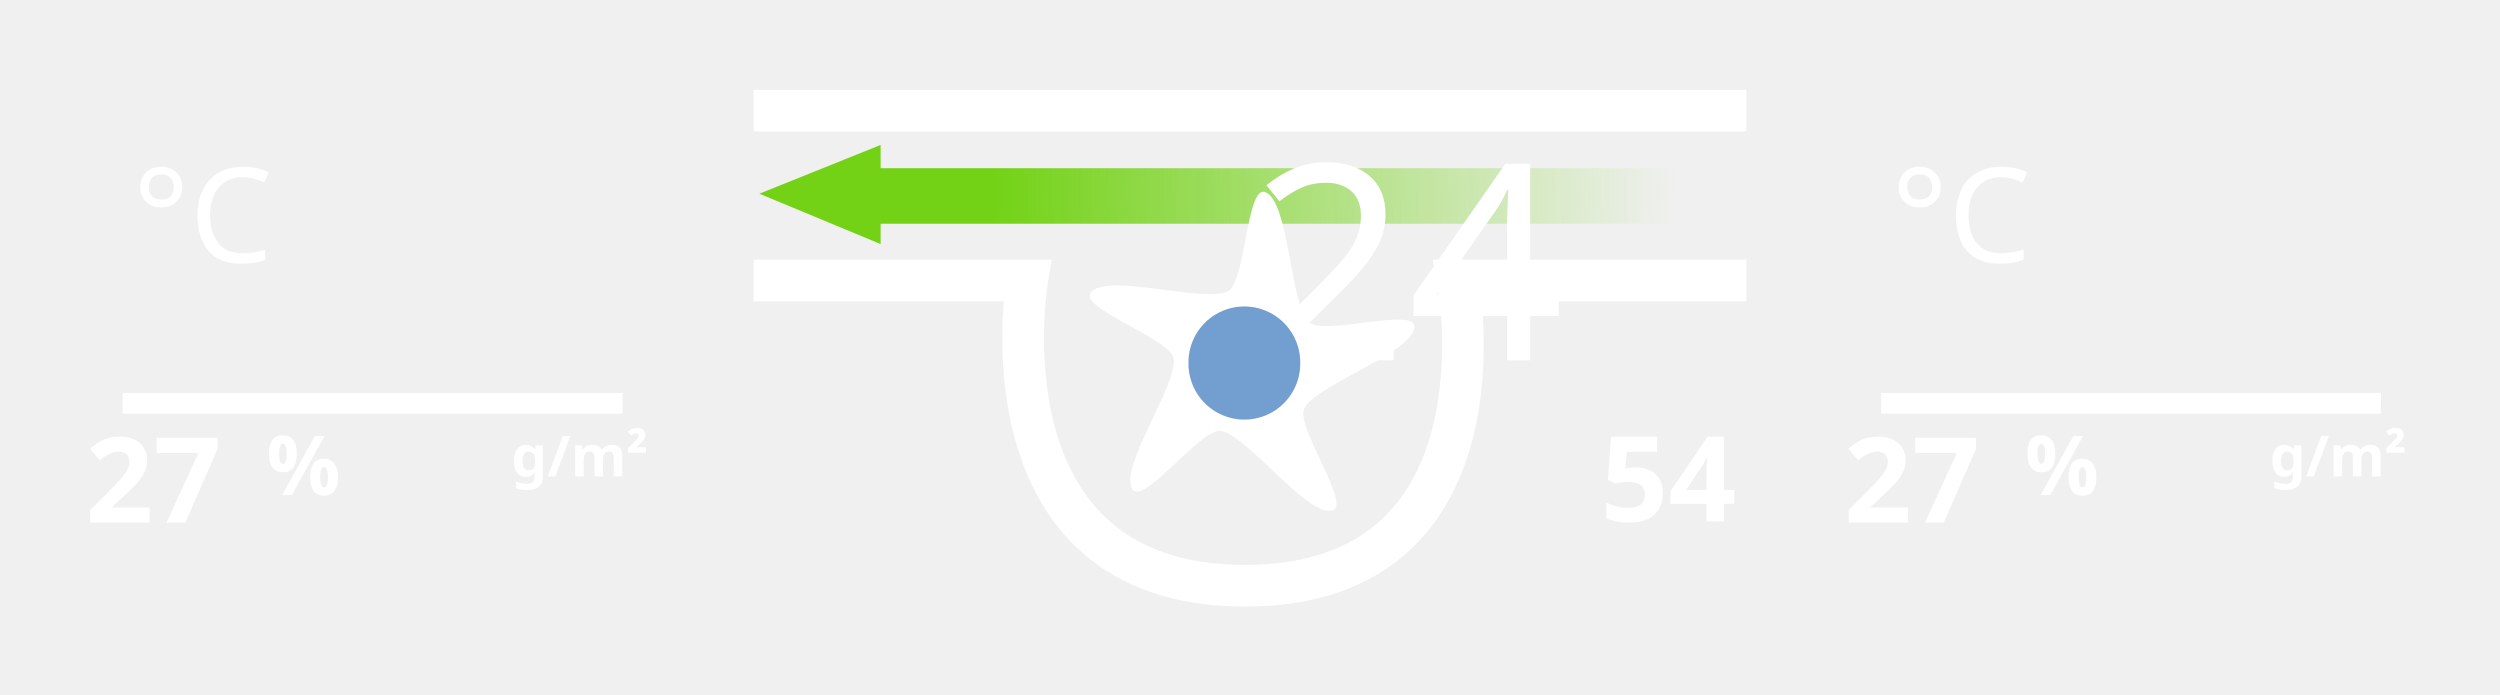
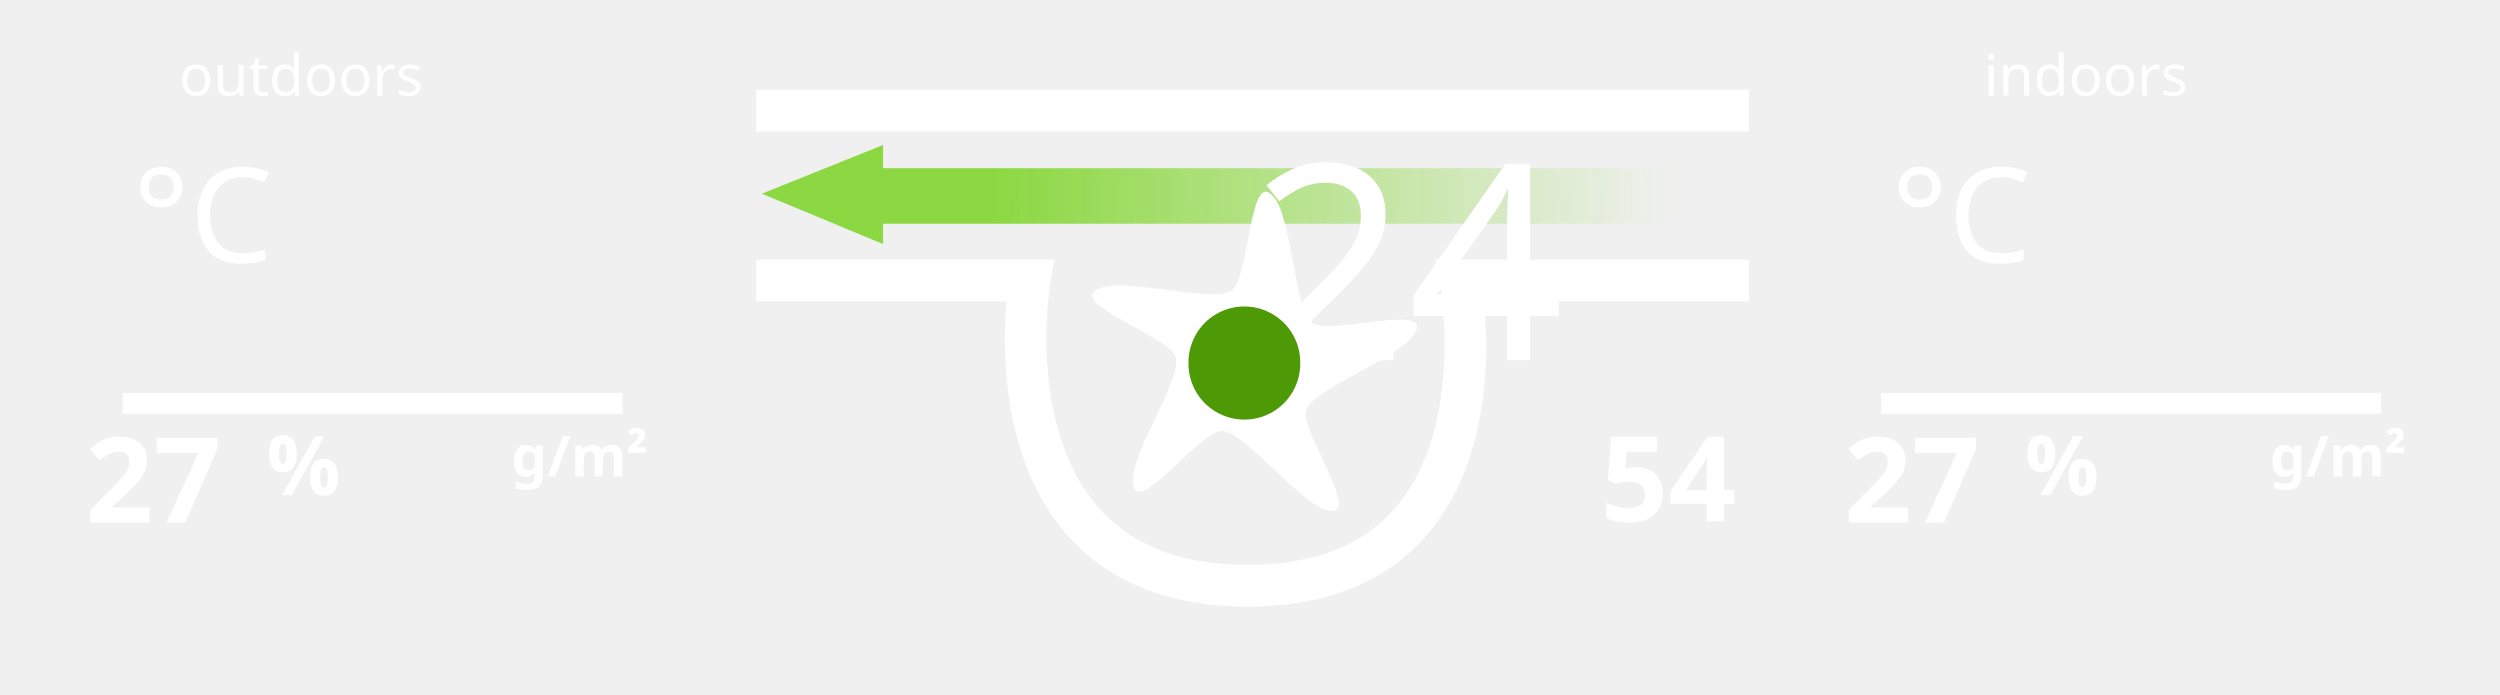
<svg xmlns="http://www.w3.org/2000/svg" xmlns:xlink="http://www.w3.org/1999/xlink" width="360" height="100" id="svg3380" version="1.1" preserveAspectRatio="xMinYMin meet" viewBox="0 0 360 100">
  <defs id="defs3382">
    <linearGradient id="linearGradient4356">
      <stop style="stop-color:#73d216;stop-opacity:1;" offset="0" id="stop4358" />
      <stop style="stop-color:#73d216;stop-opacity:0;" offset="1" id="stop4360" />
    </linearGradient>
    <linearGradient xlink:href="#linearGradient4356" id="linearGradient4362" x1="129.594" y1="988.612" x2="227.63" y2="987.898" gradientUnits="userSpaceOnUse" gradientTransform="translate(0,2)" />
+     <linearGradient xlink:href="#linearGradient4356" id="linearGradient3219" gradientUnits="userSpaceOnUse" gradientTransform="translate(0,-38)" x1="129.594" y1="988.612" x2="227.63" y2="987.898" />
+     <linearGradient xlink:href="#linearGradient4356" id="linearGradient3223" gradientUnits="userSpaceOnUse" gradientTransform="translate(0,-78)" x1="129.594" y1="988.612" x2="227.63" y2="987.898" />
  </defs>
  <g id="layer1" transform="translate(0,-952.3622)">
-     <g id="g4199" transform="translate(13.44184,-10)">
-       <path style="font-size:medium;font-style:normal;font-variant:normal;font-weight:normal;font-stretch:normal;text-indent:0;text-align:start;text-decoration:none;line-height:normal;letter-spacing:normal;word-spacing:normal;text-transform:none;direction:ltr;block-progression:tb;writing-mode:lr-tb;text-anchor:start;baseline-shift:baseline;color:#000000;fill:url(#linearGradient4362);fill-opacity:1;stroke:none;stroke-width:8;marker:none;visibility:visible;display:inline;overflow:visible;enable-background:accumulate;font-family:Sans;-inkscape-font-specification:Sans" d="m 113.367,986.58 0,-3.346 -17.465,7.021 17.465,7.253 0,-2.928 124.316,0 0,-8 z" id="path4316" />
+     <g id="g4199" transform="translate(13.79898,-10)">
+       <path style="font-size:medium;font-style:normal;font-variant:normal;font-weight:normal;font-stretch:normal;text-indent:0;text-align:start;text-decoration:none;line-height:normal;letter-spacing:normal;word-spacing:normal;text-transform:none;direction:ltr;block-progression:tb;writing-mode:lr-tb;text-anchor:start;baseline-shift:baseline;color:#000000;fill:url(#linearGradient4362);fill-opacity:1;stroke:none;stroke-width:8;marker:none;visibility:visible;display:inline;overflow:visible;enable-background:accumulate;font-family:Sans;-inkscape-font-specification:Sans;opacity:0.8" d="m 113.367,986.58 0,-3.346 -17.465,7.021 17.465,7.253 0,-2.928 124.316,0 0,-8 z" id="status" />
      <path id="path3407" d="m 95.081,978.291 142.955,0" style="fill:none;stroke:#ffffff;stroke-width:6;stroke-linecap:butt;stroke-linejoin:miter;stroke-miterlimit:4;stroke-opacity:1;stroke-dasharray:none" />
      <path id="path3409" d="m 95.081,1002.755 39.383,0 c 0,0 -7.457,43.954 31.386,43.954 38.842,0 30.643,-43.954 30.643,-43.954 l 41.543,0" style="fill:none;stroke:#ffffff;stroke-width:6;stroke-linecap:butt;stroke-linejoin:miter;stroke-miterlimit:4;stroke-opacity:1;stroke-dasharray:none" />
      <path transform="matrix(1.15837,0,0,1.15837,-22.25069,944.9081)" d="m 173.241,78.534 c -3.143,0.822 -10.712,-9.552 -13.942,-9.897 -2.476,-0.264 -9.576,9.342 -10.92,7.246 -1.753,-2.735 5.775,-13.139 5.104,-16.318 -0.514,-2.436 -11.844,-6.221 -10.266,-8.147 2.059,-2.512 14.281,1.432 17.096,-0.188 2.158,-1.242 2.256,-13.187 4.576,-12.281 3.026,1.182 3.051,14.024 5.462,16.201 1.848,1.669 13.238,-1.929 13.093,0.557 -0.189,3.243 -12.395,7.236 -13.721,10.201 -1.016,2.273 5.925,11.994 3.517,12.625 z" id="rotor" style="color:#000000;fill:#ffffff;stroke:none;stroke-width:6;marker:none;visibility:visible;display:inline;overflow:visible;enable-background:accumulate" />
    </g>
    <g id="g4298">
      <path id="path4793" d="m 17.677,1010.441 71.974,0" style="fill:none;stroke:#ffffff;stroke-width:3;stroke-linecap:butt;stroke-linejoin:miter;stroke-miterlimit:4;stroke-opacity:1;stroke-dasharray:none" />
      <g id="g4280">
        <text xml:space="preserve" style="font-size:39.394px;font-style:normal;font-variant:normal;font-weight:normal;font-stretch:normal;text-align:end;line-height:125%;letter-spacing:0px;word-spacing:0px;text-anchor:end;fill:#ffffff;fill-opacity:1;stroke:none;font-family:Droid Sans;-inkscape-font-specification:Droid Sans" x="64.203" y="1004.241" id="outdoor_temp">
          <tspan id="tspan4787" x="64.203" y="1004.241" style="text-align:end;text-anchor:end">24</tspan>
        </text>
        <text id="text4231" y="990.144" x="83.809" style="font-size:19.017px;font-style:normal;font-variant:normal;font-weight:normal;font-stretch:normal;text-align:end;line-height:125%;letter-spacing:0px;word-spacing:0px;text-anchor:end;fill:#ffffff;fill-opacity:1;stroke:none;font-family:Droid Sans;-inkscape-font-specification:Droid Sans" xml:space="preserve">
          <tspan style="text-align:end;text-anchor:end" y="990.144" x="83.809" id="tspan4233">°C</tspan>
        </text>
      </g>
      <g id="g4286">
        <text id="outdoor_humidity_rel" y="1027.445" x="36.816" style="font-size:17.097px;font-style:normal;font-variant:normal;font-weight:normal;font-stretch:normal;text-align:end;line-height:125%;letter-spacing:0px;word-spacing:0px;text-anchor:end;fill:#ffffff;fill-opacity:1;stroke:none;font-family:sans-serif;-inkscape-font-specification:sans-serif" xml:space="preserve">
          <tspan style="font-weight:bold;text-align:end;text-anchor:end;font-family:Droid Sans;-inkscape-font-specification:Droid Sans Bold" y="1027.445" x="36.816" id="tspan4783">54</tspan>
        </text>
        <text xml:space="preserve" style="font-size:11.866px;font-style:normal;font-variant:normal;font-weight:normal;font-stretch:normal;text-align:start;line-height:125%;letter-spacing:0px;word-spacing:0px;text-anchor:start;fill:#ffffff;fill-opacity:1;stroke:none;font-family:sans-serif;-inkscape-font-specification:sans-serif" x="38.358" y="1023.635" id="text4272">
          <tspan id="tspan4274" x="38.358" y="1023.635" style="font-weight:bold;text-align:start;text-anchor:start;font-family:Droid Sans;-inkscape-font-specification:Droid Sans Bold">%</tspan>
        </text>
      </g>
      <g id="g4292">
        <text xml:space="preserve" style="font-size:17.097px;font-style:normal;font-variant:normal;font-weight:normal;font-stretch:normal;text-align:end;line-height:125%;letter-spacing:0px;word-spacing:0px;text-anchor:end;fill:#ffffff;fill-opacity:1;stroke:none;font-family:sans-serif;-inkscape-font-specification:sans-serif" x="71.878" y="1027.612" id="outdoor_humidity_abs">
          <tspan id="tspan4270" x="71.878" y="1027.612" style="font-weight:bold;text-align:end;text-anchor:end;font-family:Droid Sans;-inkscape-font-specification:Droid Sans Bold">27</tspan>
        </text>
        <text id="text4276" y="1020.961" x="73.642" style="font-size:8.173px;font-style:normal;font-variant:normal;font-weight:normal;font-stretch:normal;text-align:start;line-height:125%;letter-spacing:0px;word-spacing:0px;text-anchor:start;fill:#ffffff;fill-opacity:1;stroke:none;font-family:sans-serif;-inkscape-font-specification:sans-serif" xml:space="preserve">
          <tspan style="font-weight:bold;text-align:start;text-anchor:start;font-family:Droid Sans;-inkscape-font-specification:Droid Sans Bold" y="1020.961" x="73.642" id="tspan4278">g/m²</tspan>
        </text>
      </g>
+       <text id="text4276-3" y="966.125" x="50.795" style="font-size:8.173px;font-style:normal;font-variant:normal;font-weight:normal;font-stretch:normal;text-align:center;line-height:125%;letter-spacing:0px;word-spacing:0px;text-anchor:middle;fill:#ffffff;fill-opacity:1;stroke:none;font-family:sans-serif;-inkscape-font-specification:sans-serif" xml:space="preserve">
+         <tspan style="font-weight:normal;text-align:center;text-anchor:middle;font-family:Droid Sans;-inkscape-font-specification:Droid Sans" y="966.125" x="50.795" id="tspan4278-6">outdoors</tspan>
+       </text>
+       <text xml:space="preserve" style="font-size:8.173px;font-style:normal;font-variant:normal;font-weight:normal;font-stretch:normal;text-align:center;line-height:125%;letter-spacing:0px;word-spacing:0px;text-anchor:middle;fill:#ffffff;fill-opacity:1;stroke:none;font-family:sans-serif;-inkscape-font-specification:sans-serif" x="307.808" y="966.125" id="text4014">
+         <tspan id="tspan4016" x="307.808" y="966.125" style="font-weight:normal;text-align:center;text-anchor:middle;font-family:Droid Sans;-inkscape-font-specification:Droid Sans">indoors</tspan>
+       </text>
    </g>
    <g id="g4318" transform="translate(253.2143,0)">
      <path style="fill:none;stroke:#ffffff;stroke-width:3;stroke-linecap:butt;stroke-linejoin:miter;stroke-miterlimit:4;stroke-opacity:1;stroke-dasharray:none" d="m 17.677,1010.441 71.974,0" id="path4320" />
      <g id="g4322">
        <text id="indoor_temp" y="1004.241" x="64.203" style="font-size:39.394px;font-style:normal;font-variant:normal;font-weight:normal;font-stretch:normal;text-align:end;line-height:125%;letter-spacing:0px;word-spacing:0px;text-anchor:end;fill:#ffffff;fill-opacity:1;stroke:none;font-family:Droid Sans;-inkscape-font-specification:Droid Sans" xml:space="preserve">
          <tspan style="text-align:end;text-anchor:end" y="1004.241" x="64.203" id="tspan4326">24</tspan>
        </text>
        <text xml:space="preserve" style="font-size:19.017px;font-style:normal;font-variant:normal;font-weight:normal;font-stretch:normal;text-align:end;line-height:125%;letter-spacing:0px;word-spacing:0px;text-anchor:end;fill:#ffffff;fill-opacity:1;stroke:none;font-family:Droid Sans;-inkscape-font-specification:Droid Sans" x="83.809" y="990.144" id="text4328">
          <tspan id="tspan4330" x="83.809" y="990.144" style="text-align:end;text-anchor:end">°C</tspan>
        </text>
      </g>
      <g id="g4332">
        <text xml:space="preserve" style="font-size:17.097px;font-style:normal;font-variant:normal;font-weight:normal;font-stretch:normal;text-align:end;line-height:125%;letter-spacing:0px;word-spacing:0px;text-anchor:end;fill:#ffffff;fill-opacity:1;stroke:none;font-family:sans-serif;-inkscape-font-specification:sans-serif" x="36.816" y="1027.445" id="indoor_humidity_rel">
          <tspan id="tspan4336" x="36.816" y="1027.445" style="font-weight:bold;text-align:end;text-anchor:end;font-family:Droid Sans;-inkscape-font-specification:Droid Sans Bold">54</tspan>
        </text>
        <text id="text4338" y="1023.635" x="38.358" style="font-size:11.866px;font-style:normal;font-variant:normal;font-weight:normal;font-stretch:normal;text-align:start;line-height:125%;letter-spacing:0px;word-spacing:0px;text-anchor:start;fill:#ffffff;fill-opacity:1;stroke:none;font-family:sans-serif;-inkscape-font-specification:sans-serif" xml:space="preserve">
          <tspan style="font-weight:bold;text-align:start;text-anchor:start;font-family:Droid Sans;-inkscape-font-specification:Droid Sans Bold" y="1023.635" x="38.358" id="tspan4340">%</tspan>
        </text>
      </g>
      <g id="g4342">
        <text id="indoor_humidity_abs" y="1027.612" x="71.878" style="font-size:17.097px;font-style:normal;font-variant:normal;font-weight:normal;font-stretch:normal;text-align:end;line-height:125%;letter-spacing:0px;word-spacing:0px;text-anchor:end;fill:#ffffff;fill-opacity:1;stroke:none;font-family:sans-serif;-inkscape-font-specification:sans-serif" xml:space="preserve">
          <tspan style="font-weight:bold;text-align:end;text-anchor:end;font-family:Droid Sans;-inkscape-font-specification:Droid Sans Bold" y="1027.612" x="71.878" id="tspan4346">27</tspan>
        </text>
        <text xml:space="preserve" style="font-size:8.173px;font-style:normal;font-variant:normal;font-weight:normal;font-stretch:normal;text-align:start;line-height:125%;letter-spacing:0px;word-spacing:0px;text-anchor:start;fill:#ffffff;fill-opacity:1;stroke:none;font-family:sans-serif;-inkscape-font-specification:sans-serif" x="73.642" y="1020.961" id="text4348">
          <tspan id="tspan4350" x="73.642" y="1020.961" style="font-weight:bold;text-align:start;text-anchor:start;font-family:Droid Sans;-inkscape-font-specification:Droid Sans Bold">g/m²</tspan>
        </text>
      </g>
    </g>
-     <path style="color:#000000;fill:#729fcf;fill-opacity:1;fill-rule:nonzero;stroke:none;stroke-width:8;marker:none;visibility:visible;display:inline;overflow:visible;enable-background:accumulate" id="path4364" d="m 185.714,53.214 a 6.786,6.786 0 1 1 -13.571,0 6.786,6.786 0 1 1 13.571,0 z" transform="matrix(1.186081,0,0,1.186081,-33.03628,941.5238)" />
+     <path style="color:#000000;fill:#4e9a06;fill-opacity:1;fill-rule:nonzero;stroke:none;stroke-width:8;marker:none;visibility:visible;display:inline;overflow:visible;enable-background:accumulate" id="mode" d="m 185.714,53.214 a 6.786,6.786 0 1 1 -13.571,0 6.786,6.786 0 1 1 13.571,0 z" transform="matrix(1.186081,0,0,1.186081,-33.03628,941.5238)" />
  </g>
</svg>
